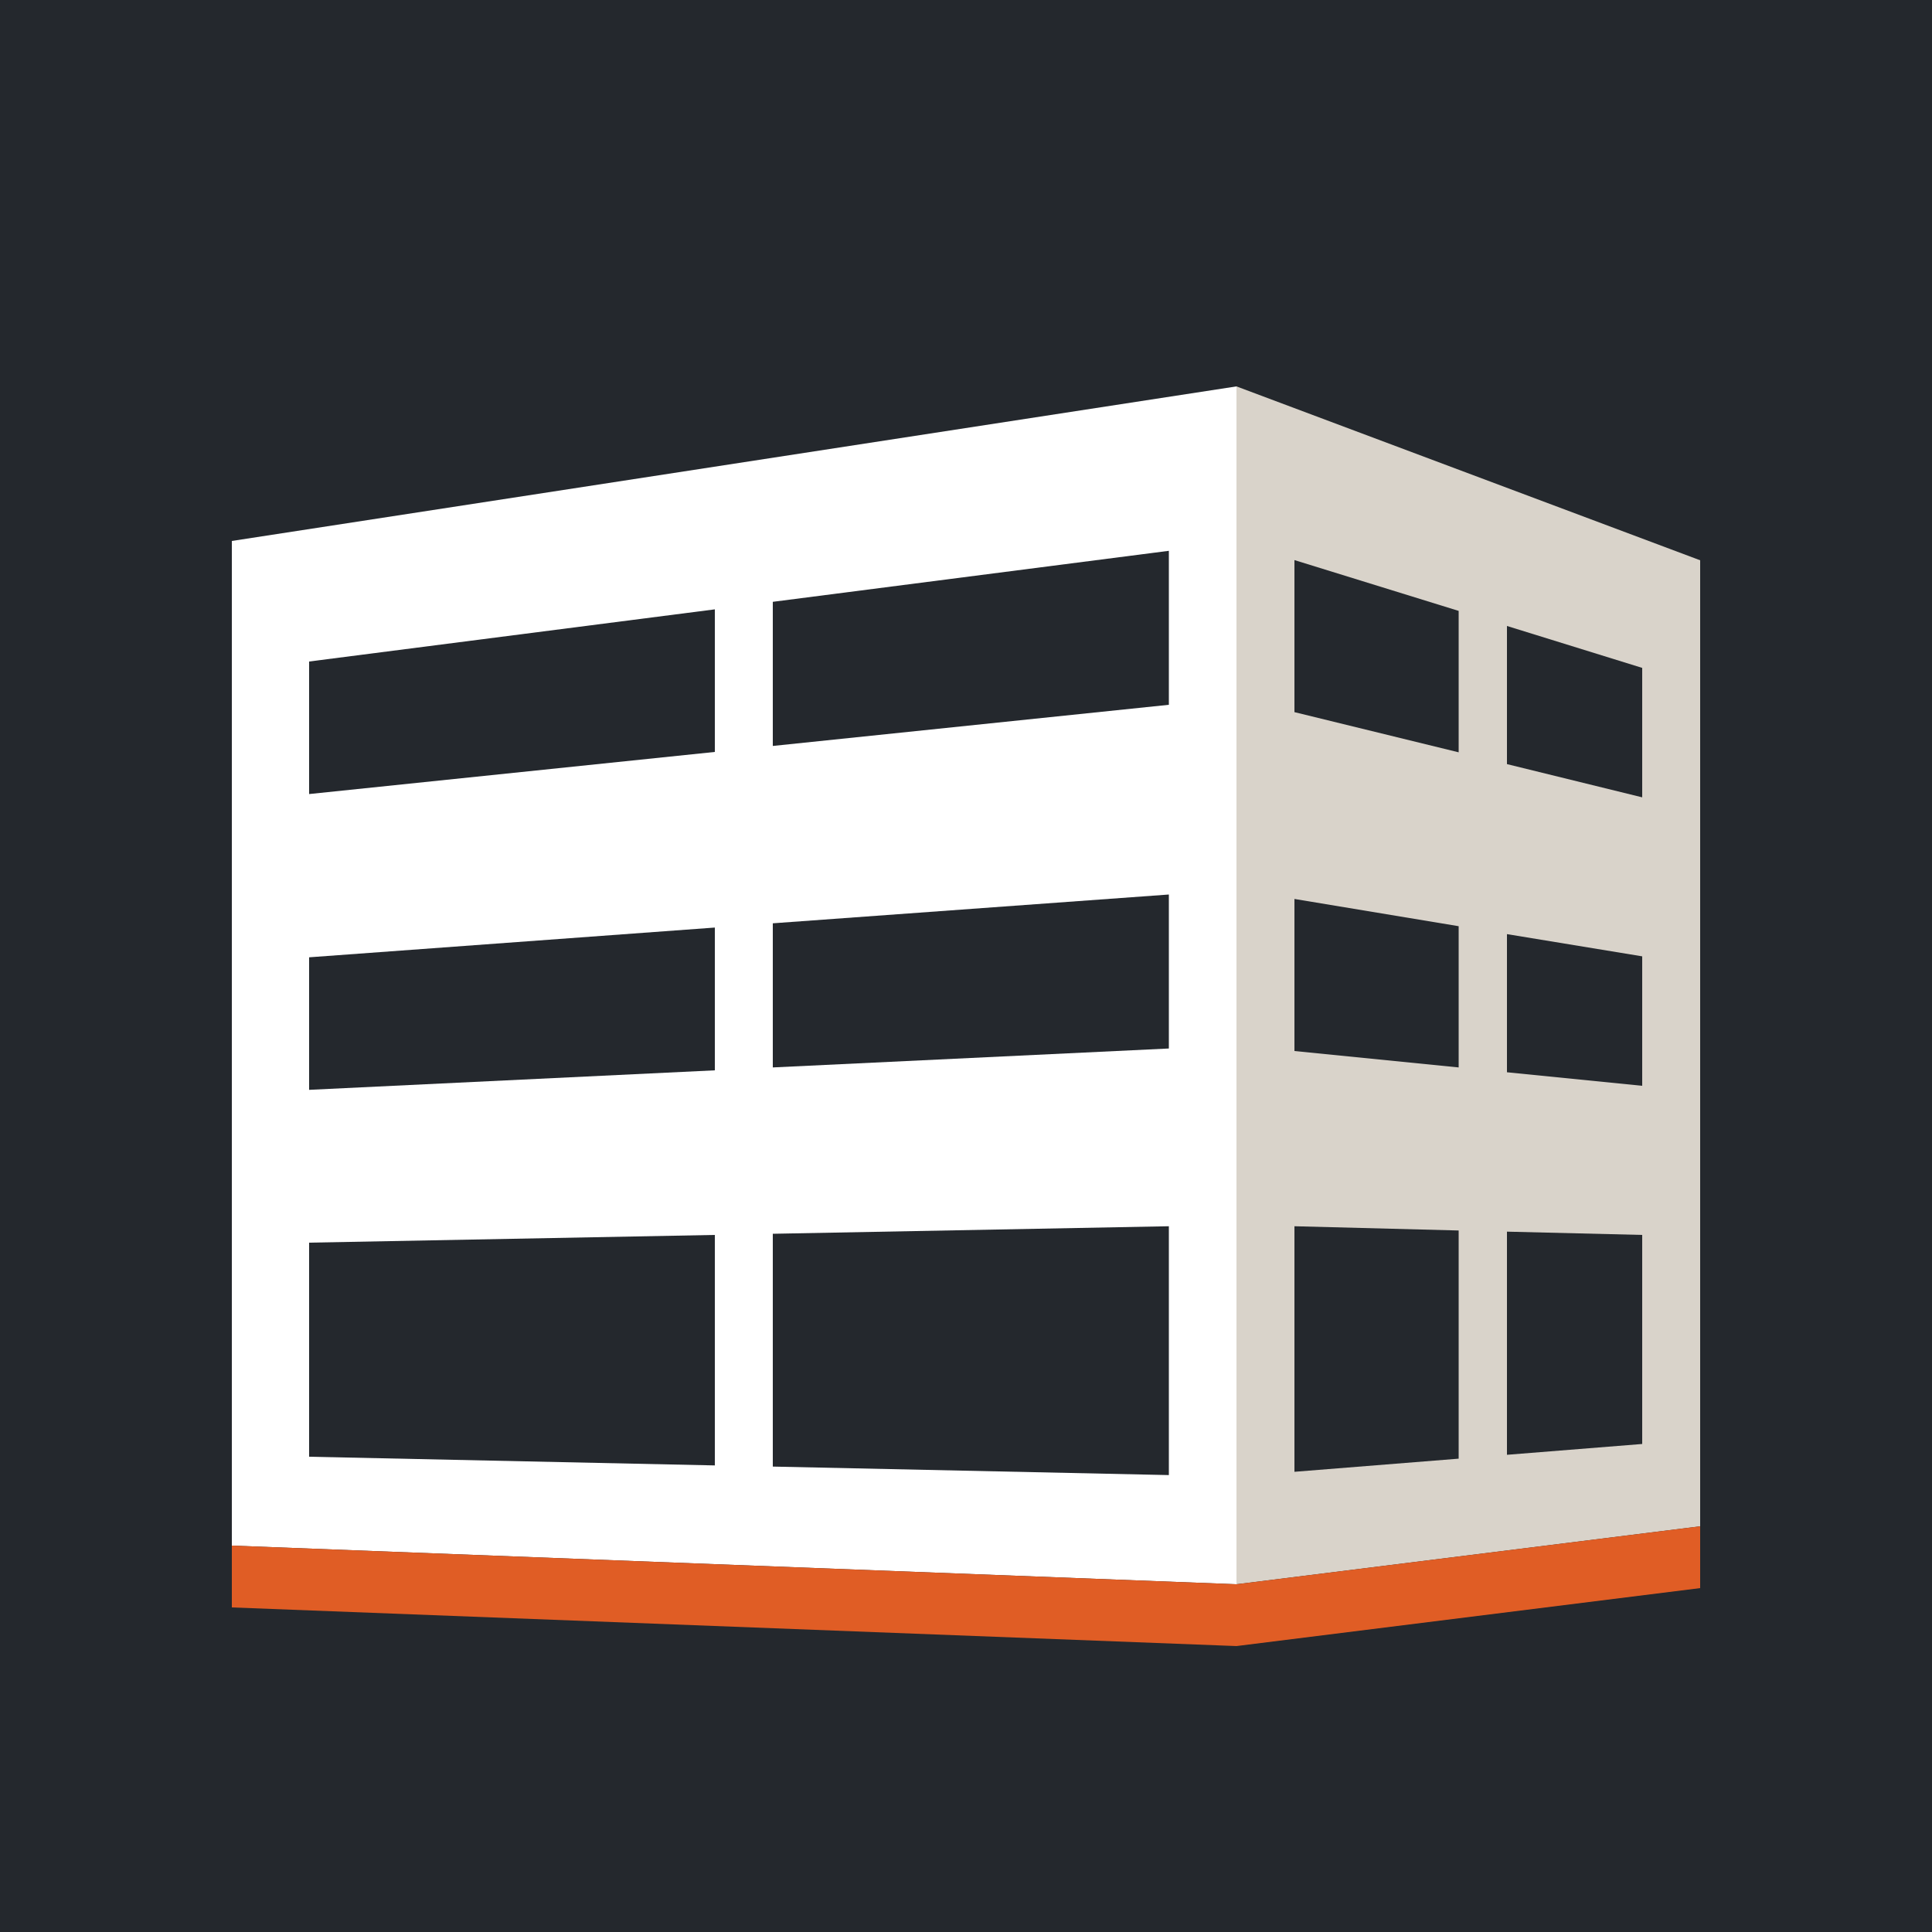
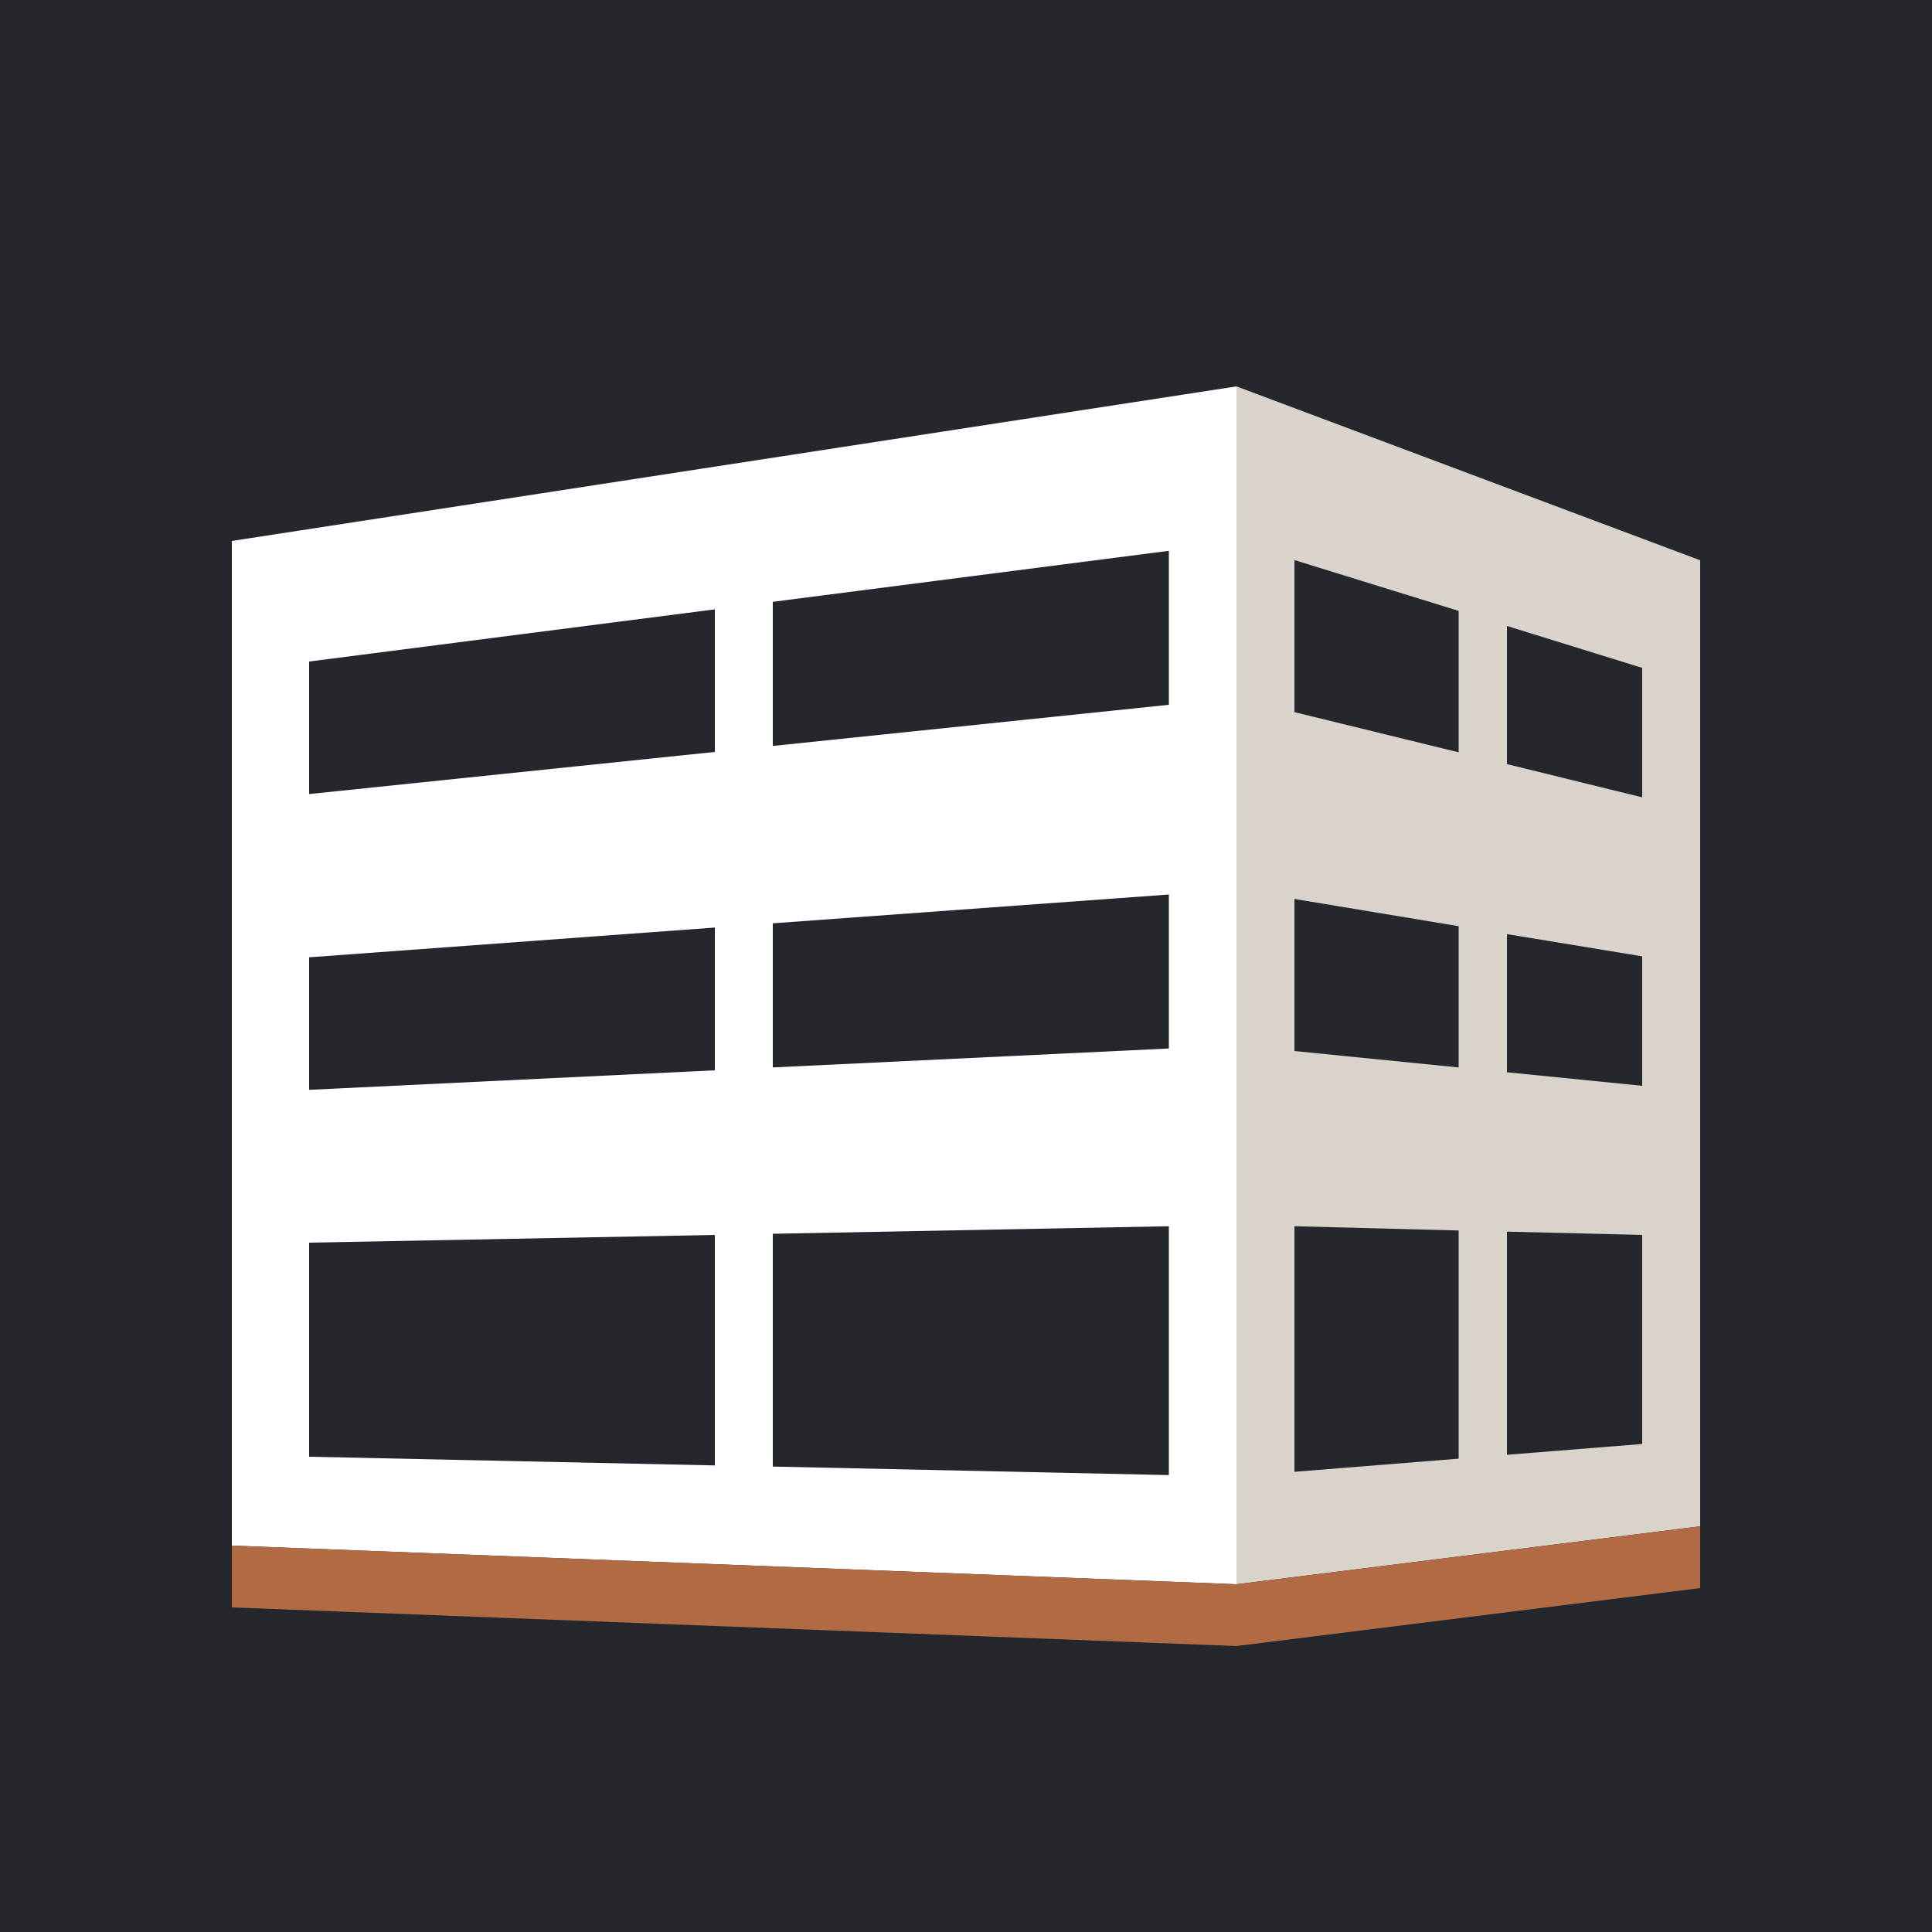
<svg xmlns="http://www.w3.org/2000/svg" viewBox="0 0 100 100">
  <rect width="100" height="100" fill="#24282D" />
  <polygon points="12,28.0 64,20.0 64,82.0 12,80.0" fill="#FFFFFF" />
  <polygon points="64,20.0 88,29.0 88,79.0 64,82.0" fill="#D9D3CA" />
  <polygon points="16.00,34.24 37.00,31.54 37.00,38.92 16.00,41.10" fill="#24282D" />
  <polygon points="40.00,31.15 60.50,28.51 60.50,36.48 40.00,38.61" fill="#24282D" />
  <polygon points="67.00,28.99 75.50,31.62 75.50,38.94 67.00,36.86" fill="#24282D" />
  <polygon points="78.00,32.40 85.00,34.57 85.00,41.27 78.00,39.55" fill="#24282D" />
  <polygon points="16.00,49.55 37.00,48.01 37.00,55.40 16.00,56.41" fill="#24282D" />
  <polygon points="40.00,47.79 60.50,46.30 60.50,54.27 40.00,55.25" fill="#24282D" />
  <polygon points="67.00,46.53 75.50,47.94 75.50,55.25 67.00,54.40" fill="#24282D" />
  <polygon points="78.00,48.35 85.00,49.50 85.00,56.20 78.00,55.50" fill="#24282D" />
  <polygon points="16.00,64.32 37.00,63.92 37.00,75.85 16.00,75.40" fill="#24282D" />
  <polygon points="40.00,63.86 60.50,63.47 60.50,76.35 40.00,75.91" fill="#24282D" />
  <polygon points="67.00,63.47 75.50,63.69 75.50,75.50 67.00,76.18" fill="#24282D" />
  <polygon points="78.00,63.75 85.00,63.92 85.00,74.74 78.00,75.30" fill="#24282D" />
-   <polygon points="12,80.0 64,82.0 88,79.0 88,82.2 64,85.2 12,83.2" fill="#E05D25" />
+   <polygon points="12,80.0 64,82.0 88,79.0 88,82.2 64,85.2 12,83.2" fill="#B06A44" />
</svg>
